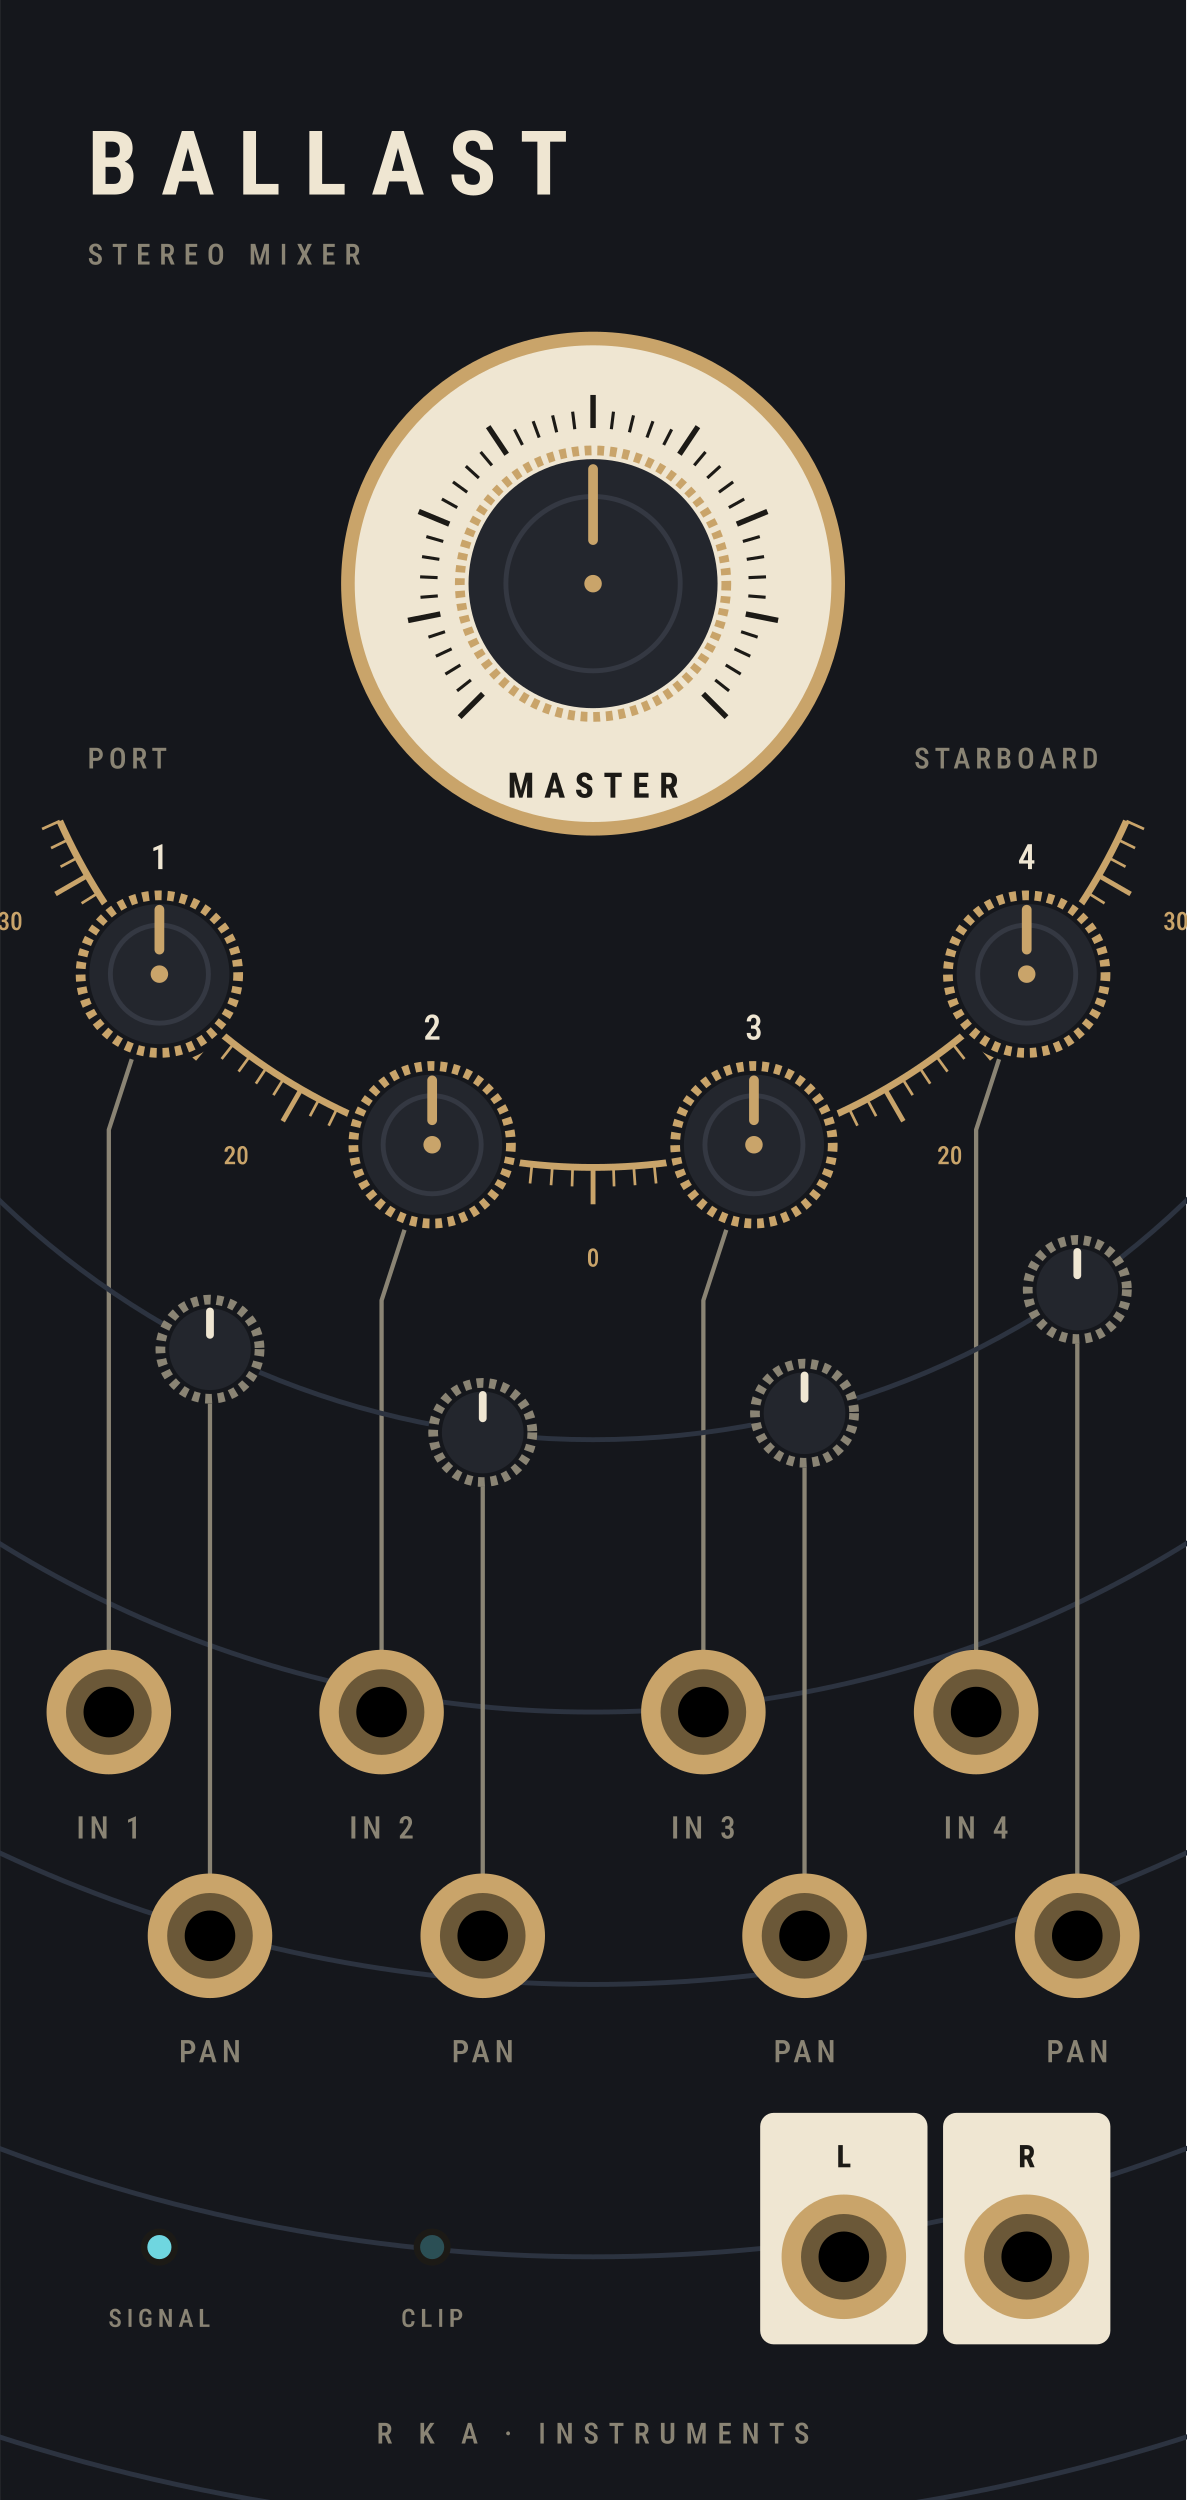
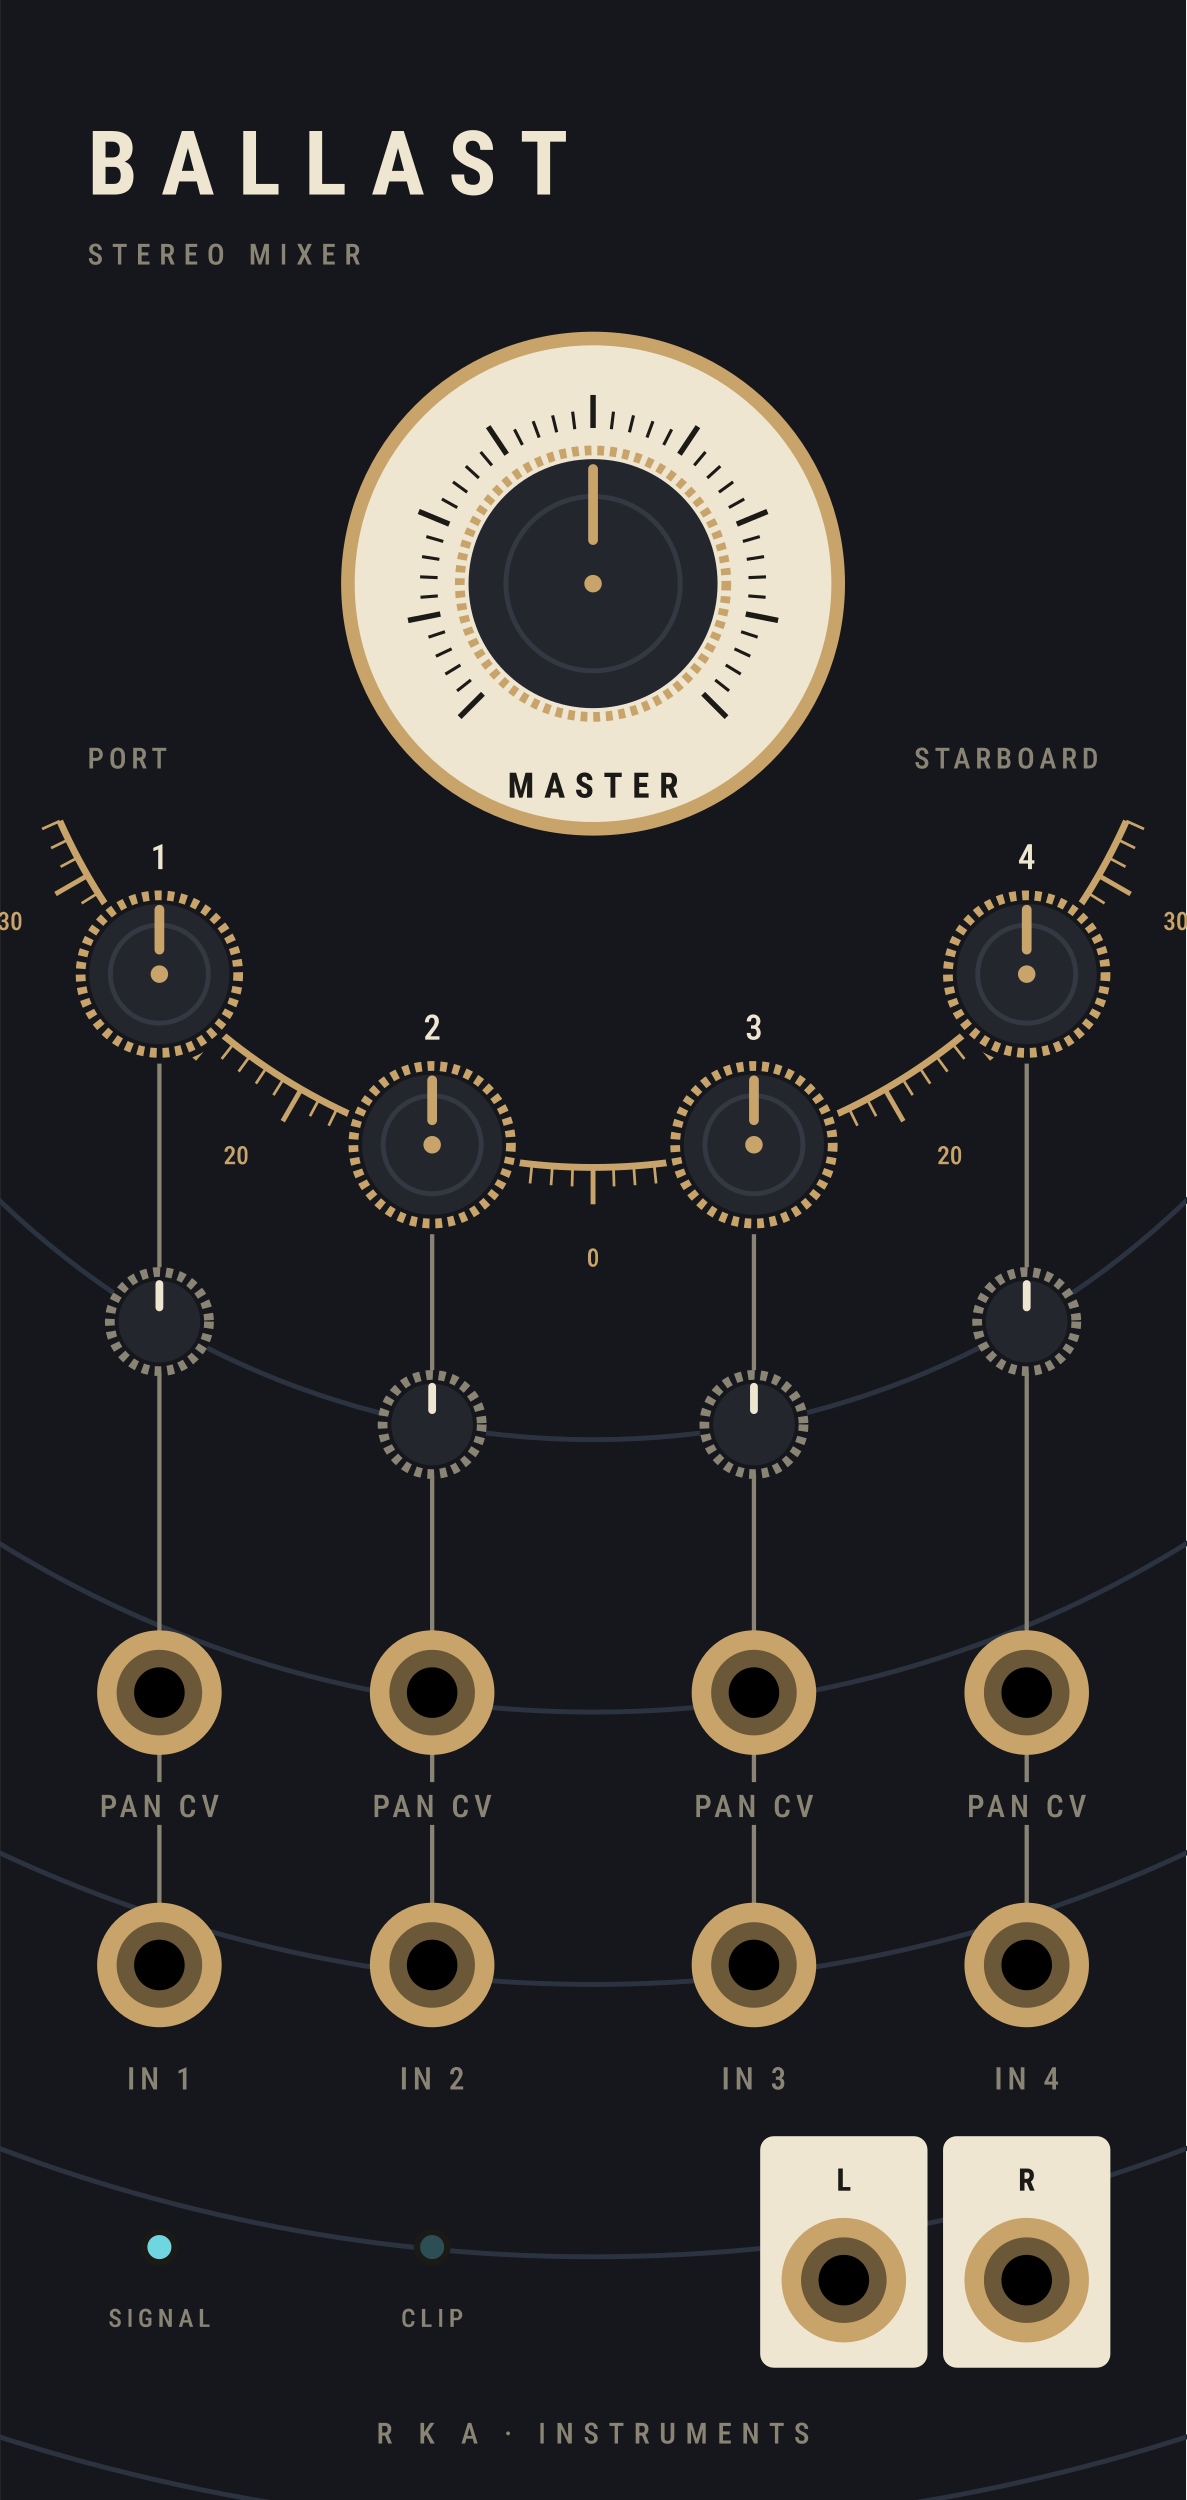
<svg xmlns="http://www.w3.org/2000/svg" width="427" height="900" viewBox="0 0 60.96 128.5">
  <rect width="60.96" height="128.5" fill="#15171c" />
  <circle cx="30.48" cy="30.0" r="58" fill="none" stroke="#2c3340" stroke-width="0.25" />
  <circle cx="30.48" cy="30.0" r="72" fill="none" stroke="#2c3340" stroke-width="0.25" />
  <circle cx="30.48" cy="30.0" r="86" fill="none" stroke="#2c3340" stroke-width="0.25" />
  <circle cx="30.48" cy="30.0" r="100" fill="none" stroke="#2c3340" stroke-width="0.25" />
-   <path d="M 8.19 50.07 L 5.59 58.07 L 5.59 85.00" fill="none" stroke="#8a8474" stroke-width="0.22" stroke-linejoin="round" />
-   <path d="M 10.79 69.35 L 10.79 96.50" fill="none" stroke="#8a8474" stroke-width="0.22" stroke-linejoin="round" />
-   <path d="M 22.21 58.84 L 19.61 66.84 L 19.61 85.00" fill="none" stroke="#8a8474" stroke-width="0.22" stroke-linejoin="round" />
-   <path d="M 24.81 73.63 L 24.81 96.50" fill="none" stroke="#8a8474" stroke-width="0.22" stroke-linejoin="round" />
-   <path d="M 38.75 58.84 L 36.15 66.84 L 36.15 85.00" fill="none" stroke="#8a8474" stroke-width="0.22" stroke-linejoin="round" />
-   <path d="M 41.35 72.64 L 41.35 96.50" fill="none" stroke="#8a8474" stroke-width="0.22" stroke-linejoin="round" />
-   <path d="M 52.77 50.07 L 50.17 58.07 L 50.17 85.00" fill="none" stroke="#8a8474" stroke-width="0.22" stroke-linejoin="round" />
-   <path d="M 55.37 66.28 L 55.37 96.50" fill="none" stroke="#8a8474" stroke-width="0.22" stroke-linejoin="round" />
+   <path d="M 8.19 50.07 L 8.19 98.00" fill="none" stroke="#8a8474" stroke-width="0.22" stroke-linejoin="round" />
+   <path d="M 22.21 58.84 L 22.21 98.00" fill="none" stroke="#8a8474" stroke-width="0.22" stroke-linejoin="round" />
+   <path d="M 38.75 58.84 L 38.75 98.00" fill="none" stroke="#8a8474" stroke-width="0.22" stroke-linejoin="round" />
+   <path d="M 52.77 50.07 L 52.77 98.00" fill="none" stroke="#8a8474" stroke-width="0.22" stroke-linejoin="round" />
  <path d="M 57.89 42.20 A 30 30 0 0 1 3.07 42.20" fill="none" stroke="#c9a46a" stroke-width="0.35" />
  <line x1="3.07" y1="42.20" x2="2.16" y2="42.61" stroke="#c9a46a" stroke-width="0.14" />
  <line x1="3.52" y1="43.15" x2="2.62" y2="43.59" stroke="#c9a46a" stroke-width="0.14" />
  <line x1="3.99" y1="44.08" x2="3.11" y2="44.55" stroke="#c9a46a" stroke-width="0.14" />
  <line x1="4.50" y1="45.00" x2="2.85" y2="45.95" stroke="#c9a46a" stroke-width="0.25" />
  <line x1="5.04" y1="45.90" x2="4.19" y2="46.43" stroke="#c9a46a" stroke-width="0.14" />
  <line x1="5.61" y1="46.78" x2="4.78" y2="47.33" stroke="#c9a46a" stroke-width="0.14" />
  <line x1="6.21" y1="47.63" x2="5.40" y2="48.22" stroke="#c9a46a" stroke-width="0.14" />
  <line x1="6.84" y1="48.47" x2="6.05" y2="49.09" stroke="#c9a46a" stroke-width="0.14" />
  <line x1="7.50" y1="49.28" x2="6.04" y2="50.50" stroke="#c9a46a" stroke-width="0.25" />
  <line x1="8.19" y1="50.07" x2="7.44" y2="50.74" stroke="#c9a46a" stroke-width="0.14" />
  <line x1="8.90" y1="50.84" x2="8.18" y2="51.53" stroke="#c9a46a" stroke-width="0.14" />
  <line x1="9.64" y1="51.58" x2="8.95" y2="52.30" stroke="#c9a46a" stroke-width="0.14" />
  <line x1="10.41" y1="52.29" x2="9.74" y2="53.04" stroke="#c9a46a" stroke-width="0.14" />
  <line x1="11.20" y1="52.98" x2="9.98" y2="54.44" stroke="#c9a46a" stroke-width="0.25" />
  <line x1="12.01" y1="53.64" x2="11.39" y2="54.43" stroke="#c9a46a" stroke-width="0.14" />
  <line x1="12.85" y1="54.27" x2="12.26" y2="55.08" stroke="#c9a46a" stroke-width="0.14" />
  <line x1="13.70" y1="54.87" x2="13.15" y2="55.70" stroke="#c9a46a" stroke-width="0.14" />
  <line x1="14.58" y1="55.44" x2="14.05" y2="56.29" stroke="#c9a46a" stroke-width="0.14" />
  <line x1="15.48" y1="55.98" x2="14.53" y2="57.63" stroke="#c9a46a" stroke-width="0.25" />
  <line x1="16.40" y1="56.49" x2="15.93" y2="57.37" stroke="#c9a46a" stroke-width="0.14" />
  <line x1="17.33" y1="56.96" x2="16.89" y2="57.86" stroke="#c9a46a" stroke-width="0.14" />
  <line x1="18.28" y1="57.41" x2="17.87" y2="58.32" stroke="#c9a46a" stroke-width="0.14" />
  <line x1="19.24" y1="57.82" x2="18.87" y2="58.74" stroke="#c9a46a" stroke-width="0.14" />
  <line x1="20.22" y1="58.19" x2="19.57" y2="59.98" stroke="#c9a46a" stroke-width="0.25" />
  <line x1="21.21" y1="58.53" x2="20.90" y2="59.48" stroke="#c9a46a" stroke-width="0.14" />
  <line x1="22.21" y1="58.84" x2="21.94" y2="59.80" stroke="#c9a46a" stroke-width="0.14" />
  <line x1="23.22" y1="59.11" x2="22.98" y2="60.08" stroke="#c9a46a" stroke-width="0.14" />
  <line x1="24.24" y1="59.34" x2="24.03" y2="60.32" stroke="#c9a46a" stroke-width="0.14" />
  <line x1="25.27" y1="59.54" x2="24.94" y2="61.42" stroke="#c9a46a" stroke-width="0.25" />
  <line x1="26.30" y1="59.71" x2="26.17" y2="60.70" stroke="#c9a46a" stroke-width="0.14" />
  <line x1="27.34" y1="59.84" x2="27.24" y2="60.83" stroke="#c9a46a" stroke-width="0.14" />
  <line x1="28.39" y1="59.93" x2="28.32" y2="60.92" stroke="#c9a46a" stroke-width="0.14" />
  <line x1="29.43" y1="59.98" x2="29.40" y2="60.98" stroke="#c9a46a" stroke-width="0.14" />
  <line x1="30.48" y1="60.00" x2="30.48" y2="61.90" stroke="#c9a46a" stroke-width="0.25" />
  <line x1="31.53" y1="59.98" x2="31.56" y2="60.98" stroke="#c9a46a" stroke-width="0.14" />
  <line x1="32.57" y1="59.93" x2="32.64" y2="60.92" stroke="#c9a46a" stroke-width="0.14" />
  <line x1="33.62" y1="59.84" x2="33.72" y2="60.83" stroke="#c9a46a" stroke-width="0.14" />
  <line x1="34.66" y1="59.71" x2="34.79" y2="60.70" stroke="#c9a46a" stroke-width="0.14" />
  <line x1="35.69" y1="59.54" x2="36.02" y2="61.42" stroke="#c9a46a" stroke-width="0.25" />
  <line x1="36.72" y1="59.34" x2="36.93" y2="60.32" stroke="#c9a46a" stroke-width="0.14" />
  <line x1="37.74" y1="59.11" x2="37.98" y2="60.08" stroke="#c9a46a" stroke-width="0.14" />
  <line x1="38.75" y1="58.84" x2="39.02" y2="59.80" stroke="#c9a46a" stroke-width="0.14" />
  <line x1="39.75" y1="58.53" x2="40.06" y2="59.48" stroke="#c9a46a" stroke-width="0.14" />
  <line x1="40.74" y1="58.19" x2="41.39" y2="59.98" stroke="#c9a46a" stroke-width="0.25" />
  <line x1="41.72" y1="57.82" x2="42.09" y2="58.74" stroke="#c9a46a" stroke-width="0.14" />
  <line x1="42.68" y1="57.41" x2="43.09" y2="58.32" stroke="#c9a46a" stroke-width="0.14" />
  <line x1="43.63" y1="56.96" x2="44.07" y2="57.86" stroke="#c9a46a" stroke-width="0.14" />
  <line x1="44.56" y1="56.49" x2="45.03" y2="57.37" stroke="#c9a46a" stroke-width="0.14" />
  <line x1="45.48" y1="55.98" x2="46.43" y2="57.63" stroke="#c9a46a" stroke-width="0.25" />
  <line x1="46.38" y1="55.44" x2="46.91" y2="56.29" stroke="#c9a46a" stroke-width="0.14" />
  <line x1="47.26" y1="54.87" x2="47.81" y2="55.70" stroke="#c9a46a" stroke-width="0.14" />
  <line x1="48.11" y1="54.27" x2="48.70" y2="55.08" stroke="#c9a46a" stroke-width="0.14" />
  <line x1="48.95" y1="53.64" x2="49.57" y2="54.43" stroke="#c9a46a" stroke-width="0.14" />
  <line x1="49.76" y1="52.98" x2="50.98" y2="54.44" stroke="#c9a46a" stroke-width="0.25" />
  <line x1="50.55" y1="52.29" x2="51.22" y2="53.04" stroke="#c9a46a" stroke-width="0.14" />
  <line x1="51.32" y1="51.58" x2="52.01" y2="52.30" stroke="#c9a46a" stroke-width="0.14" />
  <line x1="52.06" y1="50.84" x2="52.78" y2="51.53" stroke="#c9a46a" stroke-width="0.14" />
  <line x1="52.77" y1="50.07" x2="53.52" y2="50.74" stroke="#c9a46a" stroke-width="0.14" />
  <line x1="53.46" y1="49.28" x2="54.92" y2="50.50" stroke="#c9a46a" stroke-width="0.25" />
  <line x1="54.12" y1="48.47" x2="54.91" y2="49.09" stroke="#c9a46a" stroke-width="0.14" />
  <line x1="54.75" y1="47.63" x2="55.56" y2="48.22" stroke="#c9a46a" stroke-width="0.14" />
  <line x1="55.35" y1="46.78" x2="56.18" y2="47.33" stroke="#c9a46a" stroke-width="0.14" />
  <line x1="55.92" y1="45.90" x2="56.77" y2="46.43" stroke="#c9a46a" stroke-width="0.14" />
  <line x1="56.46" y1="45.00" x2="58.11" y2="45.95" stroke="#c9a46a" stroke-width="0.25" />
  <line x1="56.97" y1="44.08" x2="57.85" y2="44.55" stroke="#c9a46a" stroke-width="0.14" />
  <line x1="57.44" y1="43.15" x2="58.34" y2="43.59" stroke="#c9a46a" stroke-width="0.14" />
  <line x1="57.89" y1="42.20" x2="58.80" y2="42.61" stroke="#c9a46a" stroke-width="0.14" />
  <circle cx="30.48" cy="30.0" r="44" fill="none" stroke="#2c3340" stroke-width="0.25" />
  <text x="0.52" y="47.80" font-size="1.3" fill="#c9a46a" text-anchor="middle" font-weight="500" font-family="'DIN Alternate', 'Bahnschrift', 'Roboto Condensed', 'Arial Narrow', Arial, sans-serif" letter-spacing="0">30</text>
  <text x="12.14" y="59.84" font-size="1.3" fill="#c9a46a" text-anchor="middle" font-weight="500" font-family="'DIN Alternate', 'Bahnschrift', 'Roboto Condensed', 'Arial Narrow', Arial, sans-serif" letter-spacing="0">20</text>
  <text x="30.48" y="65.10" font-size="1.3" fill="#c9a46a" text-anchor="middle" font-weight="500" font-family="'DIN Alternate', 'Bahnschrift', 'Roboto Condensed', 'Arial Narrow', Arial, sans-serif" letter-spacing="0">0</text>
  <text x="48.82" y="59.84" font-size="1.3" fill="#c9a46a" text-anchor="middle" font-weight="500" font-family="'DIN Alternate', 'Bahnschrift', 'Roboto Condensed', 'Arial Narrow', Arial, sans-serif" letter-spacing="0">20</text>
  <text x="60.44" y="47.80" font-size="1.3" fill="#c9a46a" text-anchor="middle" font-weight="500" font-family="'DIN Alternate', 'Bahnschrift', 'Roboto Condensed', 'Arial Narrow', Arial, sans-serif" letter-spacing="0">30</text>
  <text x="4.50" y="10.00" font-size="4.6" fill="#efe6d2" text-anchor="start" font-weight="600" font-family="'DIN Alternate', 'Bahnschrift', 'Roboto Condensed', 'Arial Narrow', Arial, sans-serif" letter-spacing="1.2">BALLAST</text>
  <text x="4.50" y="13.60" font-size="1.5" fill="#8a8474" text-anchor="start" font-weight="500" font-family="'DIN Alternate', 'Bahnschrift', 'Roboto Condensed', 'Arial Narrow', Arial, sans-serif" letter-spacing="0.45">STEREO MIXER</text>
  <circle cx="30.48" cy="30.0" r="12.6" fill="#efe6d2" stroke="#c9a46a" stroke-width="0.7" />
  <line x1="24.82" y1="35.66" x2="23.62" y2="36.86" stroke="#1c1a16" stroke-width="0.28" />
  <line x1="24.20" y1="34.95" x2="23.49" y2="35.51" stroke="#1c1a16" stroke-width="0.16" />
  <line x1="23.66" y1="34.18" x2="22.89" y2="34.65" stroke="#1c1a16" stroke-width="0.16" />
  <line x1="23.21" y1="33.35" x2="22.40" y2="33.73" stroke="#1c1a16" stroke-width="0.16" />
  <line x1="22.87" y1="32.47" x2="22.02" y2="32.75" stroke="#1c1a16" stroke-width="0.16" />
  <line x1="22.63" y1="31.56" x2="20.97" y2="31.89" stroke="#1c1a16" stroke-width="0.28" />
  <line x1="22.50" y1="30.63" x2="21.61" y2="30.70" stroke="#1c1a16" stroke-width="0.16" />
  <line x1="22.49" y1="29.69" x2="21.59" y2="29.65" stroke="#1c1a16" stroke-width="0.16" />
  <line x1="22.58" y1="28.75" x2="21.69" y2="28.61" stroke="#1c1a16" stroke-width="0.16" />
  <line x1="22.78" y1="27.83" x2="21.91" y2="27.58" stroke="#1c1a16" stroke-width="0.16" />
  <line x1="23.09" y1="26.94" x2="21.52" y2="26.29" stroke="#1c1a16" stroke-width="0.28" />
  <line x1="23.50" y1="26.09" x2="22.71" y2="25.65" stroke="#1c1a16" stroke-width="0.16" />
  <line x1="24.01" y1="25.30" x2="23.28" y2="24.77" stroke="#1c1a16" stroke-width="0.16" />
  <line x1="24.61" y1="24.57" x2="23.94" y2="23.96" stroke="#1c1a16" stroke-width="0.16" />
  <line x1="25.28" y1="23.92" x2="24.70" y2="23.23" stroke="#1c1a16" stroke-width="0.16" />
  <line x1="26.04" y1="23.35" x2="25.09" y2="21.93" stroke="#1c1a16" stroke-width="0.28" />
  <line x1="26.85" y1="22.87" x2="26.44" y2="22.07" stroke="#1c1a16" stroke-width="0.16" />
  <line x1="27.71" y1="22.49" x2="27.40" y2="21.65" stroke="#1c1a16" stroke-width="0.16" />
  <line x1="28.61" y1="22.22" x2="28.40" y2="21.35" stroke="#1c1a16" stroke-width="0.16" />
  <line x1="29.54" y1="22.06" x2="29.43" y2="21.16" stroke="#1c1a16" stroke-width="0.16" />
  <line x1="30.48" y1="22.00" x2="30.48" y2="20.30" stroke="#1c1a16" stroke-width="0.28" />
  <line x1="31.42" y1="22.06" x2="31.53" y2="21.16" stroke="#1c1a16" stroke-width="0.16" />
  <line x1="32.35" y1="22.22" x2="32.56" y2="21.35" stroke="#1c1a16" stroke-width="0.16" />
  <line x1="33.25" y1="22.49" x2="33.56" y2="21.65" stroke="#1c1a16" stroke-width="0.16" />
  <line x1="34.11" y1="22.87" x2="34.52" y2="22.07" stroke="#1c1a16" stroke-width="0.16" />
  <line x1="34.92" y1="23.35" x2="35.87" y2="21.93" stroke="#1c1a16" stroke-width="0.28" />
  <line x1="35.68" y1="23.92" x2="36.26" y2="23.23" stroke="#1c1a16" stroke-width="0.16" />
  <line x1="36.35" y1="24.57" x2="37.02" y2="23.96" stroke="#1c1a16" stroke-width="0.16" />
  <line x1="36.95" y1="25.30" x2="37.68" y2="24.77" stroke="#1c1a16" stroke-width="0.16" />
  <line x1="37.46" y1="26.09" x2="38.25" y2="25.65" stroke="#1c1a16" stroke-width="0.16" />
  <line x1="37.87" y1="26.94" x2="39.44" y2="26.29" stroke="#1c1a16" stroke-width="0.28" />
  <line x1="38.18" y1="27.83" x2="39.05" y2="27.58" stroke="#1c1a16" stroke-width="0.16" />
  <line x1="38.38" y1="28.75" x2="39.27" y2="28.61" stroke="#1c1a16" stroke-width="0.16" />
  <line x1="38.47" y1="29.69" x2="39.37" y2="29.65" stroke="#1c1a16" stroke-width="0.16" />
  <line x1="38.46" y1="30.63" x2="39.35" y2="30.70" stroke="#1c1a16" stroke-width="0.16" />
  <line x1="38.33" y1="31.56" x2="39.99" y2="31.89" stroke="#1c1a16" stroke-width="0.28" />
  <line x1="38.09" y1="32.47" x2="38.94" y2="32.75" stroke="#1c1a16" stroke-width="0.16" />
  <line x1="37.75" y1="33.35" x2="38.56" y2="33.73" stroke="#1c1a16" stroke-width="0.16" />
  <line x1="37.30" y1="34.18" x2="38.07" y2="34.65" stroke="#1c1a16" stroke-width="0.16" />
  <line x1="36.76" y1="34.95" x2="37.47" y2="35.51" stroke="#1c1a16" stroke-width="0.16" />
  <line x1="36.14" y1="35.66" x2="37.34" y2="36.86" stroke="#1c1a16" stroke-width="0.28" />
  <text x="30.48" y="41.00" font-size="1.8" fill="#1c1a16" text-anchor="middle" font-weight="700" font-family="'DIN Alternate', 'Bahnschrift', 'Roboto Condensed', 'Arial Narrow', Arial, sans-serif" letter-spacing="0.5">MASTER</text>
  <circle cx="30.48" cy="30.00" r="6.85" fill="none" stroke="#c9a46a" stroke-width="0.5" stroke-dasharray="0.35 0.3" />
  <circle cx="30.48" cy="30.00" r="6.40" fill="#23262d" />
  <circle cx="30.48" cy="30.00" r="4.48" fill="none" stroke="#343842" stroke-width="0.25" />
  <circle cx="30.48" cy="30.00" r="0.45" fill="#c9a46a" />
  <line x1="30.48" y1="27.76" x2="30.48" y2="24.11" stroke="#c9a46a" stroke-width="0.5" stroke-linecap="round" />
  <circle cx="8.19" cy="50.07" r="4.6" fill="#15171c" />
  <circle cx="8.19" cy="50.07" r="4.05" fill="none" stroke="#c9a46a" stroke-width="0.5" stroke-dasharray="0.35 0.3" />
  <circle cx="8.19" cy="50.07" r="3.60" fill="#23262d" />
  <circle cx="8.19" cy="50.07" r="2.52" fill="none" stroke="#343842" stroke-width="0.25" />
  <circle cx="8.19" cy="50.07" r="0.45" fill="#c9a46a" />
  <line x1="8.19" y1="48.81" x2="8.19" y2="46.76" stroke="#c9a46a" stroke-width="0.5" stroke-linecap="round" />
  <text x="8.19" y="44.67" font-size="1.8" fill="#efe6d2" text-anchor="middle" font-weight="500" font-family="'DIN Alternate', 'Bahnschrift', 'Roboto Condensed', 'Arial Narrow', Arial, sans-serif" letter-spacing="0.25">1</text>
-   <circle cx="10.79" cy="69.35" r="2.8" fill="#15171c" />
-   <circle cx="10.79" cy="69.35" r="2.55" fill="none" stroke="#8a8474" stroke-width="0.5" stroke-dasharray="0.35 0.3" />
-   <circle cx="10.79" cy="69.35" r="2.10" fill="#23262d" />
-   <line x1="10.79" y1="68.61" x2="10.79" y2="67.41" stroke="#efe6d2" stroke-width="0.4" stroke-linecap="round" />
-   <circle cx="5.59" cy="88" r="3.2" fill="#c9a46a" />
-   <circle cx="5.59" cy="88" r="2.2" fill="#6b5838" />
-   <circle cx="5.59" cy="88" r="1.3" fill="#000" />
-   <text x="5.59" y="94.50" font-size="1.6" fill="#8a8474" text-anchor="middle" font-weight="500" font-family="'DIN Alternate', 'Bahnschrift', 'Roboto Condensed', 'Arial Narrow', Arial, sans-serif" letter-spacing="0.25">IN 1</text>
-   <circle cx="10.79" cy="99.5" r="3.2" fill="#c9a46a" />
-   <circle cx="10.79" cy="99.5" r="2.2" fill="#6b5838" />
-   <circle cx="10.79" cy="99.5" r="1.3" fill="#000" />
-   <text x="10.79" y="106.00" font-size="1.6" fill="#8a8474" text-anchor="middle" font-weight="500" font-family="'DIN Alternate', 'Bahnschrift', 'Roboto Condensed', 'Arial Narrow', Arial, sans-serif" letter-spacing="0.25">PAN</text>
+   <circle cx="8.19" cy="67.93" r="2.8" fill="#15171c" />
+   <circle cx="8.19" cy="67.93" r="2.55" fill="none" stroke="#8a8474" stroke-width="0.5" stroke-dasharray="0.35 0.3" />
+   <circle cx="8.19" cy="67.93" r="2.10" fill="#23262d" />
+   <line x1="8.19" y1="67.20" x2="8.19" y2="66.00" stroke="#efe6d2" stroke-width="0.4" stroke-linecap="round" />
+   <circle cx="8.19" cy="87.0" r="3.2" fill="#c9a46a" />
+   <circle cx="8.19" cy="87.0" r="2.2" fill="#6b5838" />
+   <circle cx="8.19" cy="87.0" r="1.3" fill="#000" />
+   <rect x="3.99" y="91.6" width="8.4" height="2.2" fill="#15171c" />
+   <text x="8.19" y="93.40" font-size="1.6" fill="#8a8474" text-anchor="middle" font-weight="500" font-family="'DIN Alternate', 'Bahnschrift', 'Roboto Condensed', 'Arial Narrow', Arial, sans-serif" letter-spacing="0.25">PAN CV</text>
+   <circle cx="8.19" cy="101.0" r="3.2" fill="#c9a46a" />
+   <circle cx="8.19" cy="101.0" r="2.2" fill="#6b5838" />
+   <circle cx="8.19" cy="101.0" r="1.3" fill="#000" />
+   <rect x="3.99" y="105.6" width="8.4" height="2.2" fill="#15171c" />
+   <text x="8.19" y="107.40" font-size="1.6" fill="#8a8474" text-anchor="middle" font-weight="500" font-family="'DIN Alternate', 'Bahnschrift', 'Roboto Condensed', 'Arial Narrow', Arial, sans-serif" letter-spacing="0.25">IN 1</text>
  <circle cx="22.21" cy="58.84" r="4.6" fill="#15171c" />
  <circle cx="22.21" cy="58.84" r="4.05" fill="none" stroke="#c9a46a" stroke-width="0.5" stroke-dasharray="0.35 0.3" />
  <circle cx="22.21" cy="58.84" r="3.60" fill="#23262d" />
  <circle cx="22.21" cy="58.84" r="2.52" fill="none" stroke="#343842" stroke-width="0.25" />
  <circle cx="22.21" cy="58.84" r="0.45" fill="#c9a46a" />
  <line x1="22.21" y1="57.58" x2="22.21" y2="55.53" stroke="#c9a46a" stroke-width="0.5" stroke-linecap="round" />
  <text x="22.21" y="53.44" font-size="1.8" fill="#efe6d2" text-anchor="middle" font-weight="500" font-family="'DIN Alternate', 'Bahnschrift', 'Roboto Condensed', 'Arial Narrow', Arial, sans-serif" letter-spacing="0.25">2</text>
-   <circle cx="24.81" cy="73.63" r="2.8" fill="#15171c" />
-   <circle cx="24.81" cy="73.63" r="2.55" fill="none" stroke="#8a8474" stroke-width="0.5" stroke-dasharray="0.35 0.3" />
-   <circle cx="24.81" cy="73.63" r="2.10" fill="#23262d" />
-   <line x1="24.81" y1="72.90" x2="24.81" y2="71.70" stroke="#efe6d2" stroke-width="0.4" stroke-linecap="round" />
-   <circle cx="19.61" cy="88" r="3.2" fill="#c9a46a" />
-   <circle cx="19.61" cy="88" r="2.2" fill="#6b5838" />
-   <circle cx="19.61" cy="88" r="1.3" fill="#000" />
-   <text x="19.61" y="94.50" font-size="1.6" fill="#8a8474" text-anchor="middle" font-weight="500" font-family="'DIN Alternate', 'Bahnschrift', 'Roboto Condensed', 'Arial Narrow', Arial, sans-serif" letter-spacing="0.25">IN 2</text>
-   <circle cx="24.81" cy="99.5" r="3.2" fill="#c9a46a" />
-   <circle cx="24.81" cy="99.5" r="2.2" fill="#6b5838" />
-   <circle cx="24.81" cy="99.5" r="1.3" fill="#000" />
-   <text x="24.81" y="106.00" font-size="1.6" fill="#8a8474" text-anchor="middle" font-weight="500" font-family="'DIN Alternate', 'Bahnschrift', 'Roboto Condensed', 'Arial Narrow', Arial, sans-serif" letter-spacing="0.25">PAN</text>
+   <circle cx="22.21" cy="73.22" r="2.8" fill="#15171c" />
+   <circle cx="22.21" cy="73.22" r="2.55" fill="none" stroke="#8a8474" stroke-width="0.5" stroke-dasharray="0.35 0.3" />
+   <circle cx="22.21" cy="73.22" r="2.10" fill="#23262d" />
+   <line x1="22.21" y1="72.48" x2="22.21" y2="71.28" stroke="#efe6d2" stroke-width="0.4" stroke-linecap="round" />
+   <circle cx="22.21" cy="87.0" r="3.2" fill="#c9a46a" />
+   <circle cx="22.21" cy="87.0" r="2.2" fill="#6b5838" />
+   <circle cx="22.21" cy="87.0" r="1.3" fill="#000" />
+   <rect x="18.01" y="91.6" width="8.4" height="2.2" fill="#15171c" />
+   <text x="22.21" y="93.40" font-size="1.6" fill="#8a8474" text-anchor="middle" font-weight="500" font-family="'DIN Alternate', 'Bahnschrift', 'Roboto Condensed', 'Arial Narrow', Arial, sans-serif" letter-spacing="0.25">PAN CV</text>
+   <circle cx="22.21" cy="101.0" r="3.2" fill="#c9a46a" />
+   <circle cx="22.21" cy="101.0" r="2.2" fill="#6b5838" />
+   <circle cx="22.21" cy="101.0" r="1.3" fill="#000" />
+   <rect x="18.01" y="105.6" width="8.4" height="2.2" fill="#15171c" />
+   <text x="22.21" y="107.40" font-size="1.6" fill="#8a8474" text-anchor="middle" font-weight="500" font-family="'DIN Alternate', 'Bahnschrift', 'Roboto Condensed', 'Arial Narrow', Arial, sans-serif" letter-spacing="0.25">IN 2</text>
  <circle cx="38.75" cy="58.84" r="4.6" fill="#15171c" />
  <circle cx="38.75" cy="58.84" r="4.05" fill="none" stroke="#c9a46a" stroke-width="0.5" stroke-dasharray="0.35 0.3" />
  <circle cx="38.75" cy="58.84" r="3.60" fill="#23262d" />
  <circle cx="38.75" cy="58.84" r="2.52" fill="none" stroke="#343842" stroke-width="0.25" />
  <circle cx="38.75" cy="58.84" r="0.45" fill="#c9a46a" />
  <line x1="38.75" y1="57.58" x2="38.75" y2="55.53" stroke="#c9a46a" stroke-width="0.5" stroke-linecap="round" />
  <text x="38.75" y="53.44" font-size="1.8" fill="#efe6d2" text-anchor="middle" font-weight="500" font-family="'DIN Alternate', 'Bahnschrift', 'Roboto Condensed', 'Arial Narrow', Arial, sans-serif" letter-spacing="0.25">3</text>
-   <circle cx="41.35" cy="72.64" r="2.8" fill="#15171c" />
-   <circle cx="41.35" cy="72.64" r="2.55" fill="none" stroke="#8a8474" stroke-width="0.5" stroke-dasharray="0.35 0.3" />
-   <circle cx="41.35" cy="72.64" r="2.10" fill="#23262d" />
-   <line x1="41.35" y1="71.90" x2="41.35" y2="70.70" stroke="#efe6d2" stroke-width="0.4" stroke-linecap="round" />
-   <circle cx="36.15" cy="88" r="3.2" fill="#c9a46a" />
-   <circle cx="36.15" cy="88" r="2.2" fill="#6b5838" />
-   <circle cx="36.15" cy="88" r="1.3" fill="#000" />
-   <text x="36.15" y="94.50" font-size="1.6" fill="#8a8474" text-anchor="middle" font-weight="500" font-family="'DIN Alternate', 'Bahnschrift', 'Roboto Condensed', 'Arial Narrow', Arial, sans-serif" letter-spacing="0.25">IN 3</text>
-   <circle cx="41.35" cy="99.5" r="3.2" fill="#c9a46a" />
-   <circle cx="41.35" cy="99.5" r="2.2" fill="#6b5838" />
-   <circle cx="41.35" cy="99.5" r="1.3" fill="#000" />
-   <text x="41.35" y="106.00" font-size="1.6" fill="#8a8474" text-anchor="middle" font-weight="500" font-family="'DIN Alternate', 'Bahnschrift', 'Roboto Condensed', 'Arial Narrow', Arial, sans-serif" letter-spacing="0.25">PAN</text>
+   <circle cx="38.75" cy="73.22" r="2.8" fill="#15171c" />
+   <circle cx="38.75" cy="73.22" r="2.55" fill="none" stroke="#8a8474" stroke-width="0.5" stroke-dasharray="0.35 0.3" />
+   <circle cx="38.75" cy="73.22" r="2.10" fill="#23262d" />
+   <line x1="38.75" y1="72.48" x2="38.75" y2="71.28" stroke="#efe6d2" stroke-width="0.4" stroke-linecap="round" />
+   <circle cx="38.75" cy="87.0" r="3.2" fill="#c9a46a" />
+   <circle cx="38.75" cy="87.0" r="2.2" fill="#6b5838" />
+   <circle cx="38.75" cy="87.0" r="1.3" fill="#000" />
+   <rect x="34.55" y="91.6" width="8.4" height="2.2" fill="#15171c" />
+   <text x="38.75" y="93.40" font-size="1.6" fill="#8a8474" text-anchor="middle" font-weight="500" font-family="'DIN Alternate', 'Bahnschrift', 'Roboto Condensed', 'Arial Narrow', Arial, sans-serif" letter-spacing="0.25">PAN CV</text>
+   <circle cx="38.75" cy="101.0" r="3.2" fill="#c9a46a" />
+   <circle cx="38.75" cy="101.0" r="2.2" fill="#6b5838" />
+   <circle cx="38.75" cy="101.0" r="1.3" fill="#000" />
+   <rect x="34.55" y="105.6" width="8.4" height="2.2" fill="#15171c" />
+   <text x="38.75" y="107.40" font-size="1.6" fill="#8a8474" text-anchor="middle" font-weight="500" font-family="'DIN Alternate', 'Bahnschrift', 'Roboto Condensed', 'Arial Narrow', Arial, sans-serif" letter-spacing="0.25">IN 3</text>
  <circle cx="52.77" cy="50.07" r="4.6" fill="#15171c" />
  <circle cx="52.77" cy="50.07" r="4.05" fill="none" stroke="#c9a46a" stroke-width="0.5" stroke-dasharray="0.35 0.3" />
  <circle cx="52.77" cy="50.07" r="3.60" fill="#23262d" />
  <circle cx="52.77" cy="50.07" r="2.52" fill="none" stroke="#343842" stroke-width="0.25" />
  <circle cx="52.77" cy="50.07" r="0.45" fill="#c9a46a" />
  <line x1="52.77" y1="48.81" x2="52.77" y2="46.76" stroke="#c9a46a" stroke-width="0.5" stroke-linecap="round" />
  <text x="52.77" y="44.67" font-size="1.8" fill="#efe6d2" text-anchor="middle" font-weight="500" font-family="'DIN Alternate', 'Bahnschrift', 'Roboto Condensed', 'Arial Narrow', Arial, sans-serif" letter-spacing="0.25">4</text>
-   <circle cx="55.37" cy="66.28" r="2.8" fill="#15171c" />
-   <circle cx="55.37" cy="66.28" r="2.55" fill="none" stroke="#8a8474" stroke-width="0.5" stroke-dasharray="0.35 0.3" />
-   <circle cx="55.37" cy="66.28" r="2.10" fill="#23262d" />
-   <line x1="55.37" y1="65.55" x2="55.37" y2="64.35" stroke="#efe6d2" stroke-width="0.4" stroke-linecap="round" />
-   <circle cx="50.17" cy="88" r="3.2" fill="#c9a46a" />
-   <circle cx="50.17" cy="88" r="2.2" fill="#6b5838" />
-   <circle cx="50.17" cy="88" r="1.3" fill="#000" />
-   <text x="50.17" y="94.50" font-size="1.6" fill="#8a8474" text-anchor="middle" font-weight="500" font-family="'DIN Alternate', 'Bahnschrift', 'Roboto Condensed', 'Arial Narrow', Arial, sans-serif" letter-spacing="0.25">IN 4</text>
-   <circle cx="55.37" cy="99.5" r="3.2" fill="#c9a46a" />
-   <circle cx="55.37" cy="99.5" r="2.2" fill="#6b5838" />
-   <circle cx="55.37" cy="99.5" r="1.3" fill="#000" />
-   <text x="55.37" y="106.00" font-size="1.6" fill="#8a8474" text-anchor="middle" font-weight="500" font-family="'DIN Alternate', 'Bahnschrift', 'Roboto Condensed', 'Arial Narrow', Arial, sans-serif" letter-spacing="0.25">PAN</text>
+   <circle cx="52.77" cy="67.93" r="2.8" fill="#15171c" />
+   <circle cx="52.77" cy="67.93" r="2.55" fill="none" stroke="#8a8474" stroke-width="0.5" stroke-dasharray="0.35 0.3" />
+   <circle cx="52.77" cy="67.93" r="2.10" fill="#23262d" />
+   <line x1="52.77" y1="67.20" x2="52.77" y2="66.00" stroke="#efe6d2" stroke-width="0.4" stroke-linecap="round" />
+   <circle cx="52.77" cy="87.0" r="3.2" fill="#c9a46a" />
+   <circle cx="52.77" cy="87.0" r="2.2" fill="#6b5838" />
+   <circle cx="52.77" cy="87.0" r="1.3" fill="#000" />
+   <rect x="48.57" y="91.6" width="8.4" height="2.2" fill="#15171c" />
+   <text x="52.77" y="93.40" font-size="1.6" fill="#8a8474" text-anchor="middle" font-weight="500" font-family="'DIN Alternate', 'Bahnschrift', 'Roboto Condensed', 'Arial Narrow', Arial, sans-serif" letter-spacing="0.25">PAN CV</text>
+   <circle cx="52.77" cy="101.0" r="3.2" fill="#c9a46a" />
+   <circle cx="52.77" cy="101.0" r="2.2" fill="#6b5838" />
+   <circle cx="52.77" cy="101.0" r="1.3" fill="#000" />
+   <rect x="48.57" y="105.6" width="8.4" height="2.2" fill="#15171c" />
+   <text x="52.77" y="107.40" font-size="1.6" fill="#8a8474" text-anchor="middle" font-weight="500" font-family="'DIN Alternate', 'Bahnschrift', 'Roboto Condensed', 'Arial Narrow', Arial, sans-serif" letter-spacing="0.25">IN 4</text>
  <text x="4.50" y="39.50" font-size="1.5" fill="#8a8474" text-anchor="start" font-weight="500" font-family="'DIN Alternate', 'Bahnschrift', 'Roboto Condensed', 'Arial Narrow', Arial, sans-serif" letter-spacing="0.25">PORT</text>
  <text x="56.46" y="39.50" font-size="1.5" fill="#8a8474" text-anchor="end" font-weight="500" font-family="'DIN Alternate', 'Bahnschrift', 'Roboto Condensed', 'Arial Narrow', Arial, sans-serif" letter-spacing="0.25">STARBOARD</text>
-   <rect x="39.07" y="108.60" width="8.6" height="11.9" rx="0.7" fill="#efe6d2" />
-   <circle cx="43.37" cy="116" r="3.2" fill="#c9a46a" />
-   <circle cx="43.37" cy="116" r="2.2" fill="#6b5838" />
-   <circle cx="43.37" cy="116" r="1.3" fill="#000" />
-   <text x="43.37" y="111.40" font-size="1.6" fill="#1c1a16" text-anchor="middle" font-weight="700" font-family="'DIN Alternate', 'Bahnschrift', 'Roboto Condensed', 'Arial Narrow', Arial, sans-serif" letter-spacing="0.25">L</text>
-   <rect x="48.47" y="108.60" width="8.6" height="11.9" rx="0.7" fill="#efe6d2" />
-   <circle cx="52.77" cy="116" r="3.2" fill="#c9a46a" />
-   <circle cx="52.77" cy="116" r="2.2" fill="#6b5838" />
-   <circle cx="52.77" cy="116" r="1.3" fill="#000" />
-   <text x="52.77" y="111.40" font-size="1.6" fill="#1c1a16" text-anchor="middle" font-weight="700" font-family="'DIN Alternate', 'Bahnschrift', 'Roboto Condensed', 'Arial Narrow', Arial, sans-serif" letter-spacing="0.25">R</text>
+   <rect x="39.07" y="109.80" width="8.6" height="11.9" rx="0.7" fill="#efe6d2" />
+   <circle cx="43.37" cy="117.2" r="3.2" fill="#c9a46a" />
+   <circle cx="43.37" cy="117.2" r="2.2" fill="#6b5838" />
+   <circle cx="43.37" cy="117.2" r="1.3" fill="#000" />
+   <text x="43.37" y="112.60" font-size="1.6" fill="#1c1a16" text-anchor="middle" font-weight="700" font-family="'DIN Alternate', 'Bahnschrift', 'Roboto Condensed', 'Arial Narrow', Arial, sans-serif" letter-spacing="0.25">L</text>
+   <rect x="48.47" y="109.80" width="8.6" height="11.9" rx="0.7" fill="#efe6d2" />
+   <circle cx="52.77" cy="117.2" r="3.2" fill="#c9a46a" />
+   <circle cx="52.77" cy="117.2" r="2.2" fill="#6b5838" />
+   <circle cx="52.77" cy="117.2" r="1.3" fill="#000" />
+   <text x="52.77" y="112.60" font-size="1.6" fill="#1c1a16" text-anchor="middle" font-weight="700" font-family="'DIN Alternate', 'Bahnschrift', 'Roboto Condensed', 'Arial Narrow', Arial, sans-serif" letter-spacing="0.25">R</text>
  <circle cx="8.19" cy="115.50" r="0.95" fill="#1c1a16" />
  <circle cx="8.19" cy="115.50" r="0.62" fill="#6fd6e0" />
  <circle cx="22.21" cy="115.50" r="0.95" fill="#1c1a16" />
  <circle cx="22.21" cy="115.50" r="0.62" fill="#2b4f55" />
  <text x="8.19" y="119.60" font-size="1.3" fill="#8a8474" text-anchor="middle" font-weight="500" font-family="'DIN Alternate', 'Bahnschrift', 'Roboto Condensed', 'Arial Narrow', Arial, sans-serif" letter-spacing="0.25">SIGNAL</text>
  <text x="22.21" y="119.60" font-size="1.3" fill="#8a8474" text-anchor="middle" font-weight="500" font-family="'DIN Alternate', 'Bahnschrift', 'Roboto Condensed', 'Arial Narrow', Arial, sans-serif" letter-spacing="0.25">CLIP</text>
  <text x="30.48" y="125.60" font-size="1.5" fill="#8a8474" text-anchor="middle" font-weight="500" font-family="'DIN Alternate', 'Bahnschrift', 'Roboto Condensed', 'Arial Narrow', Arial, sans-serif" letter-spacing="0.5">R K A · INSTRUMENTS</text>
</svg>
